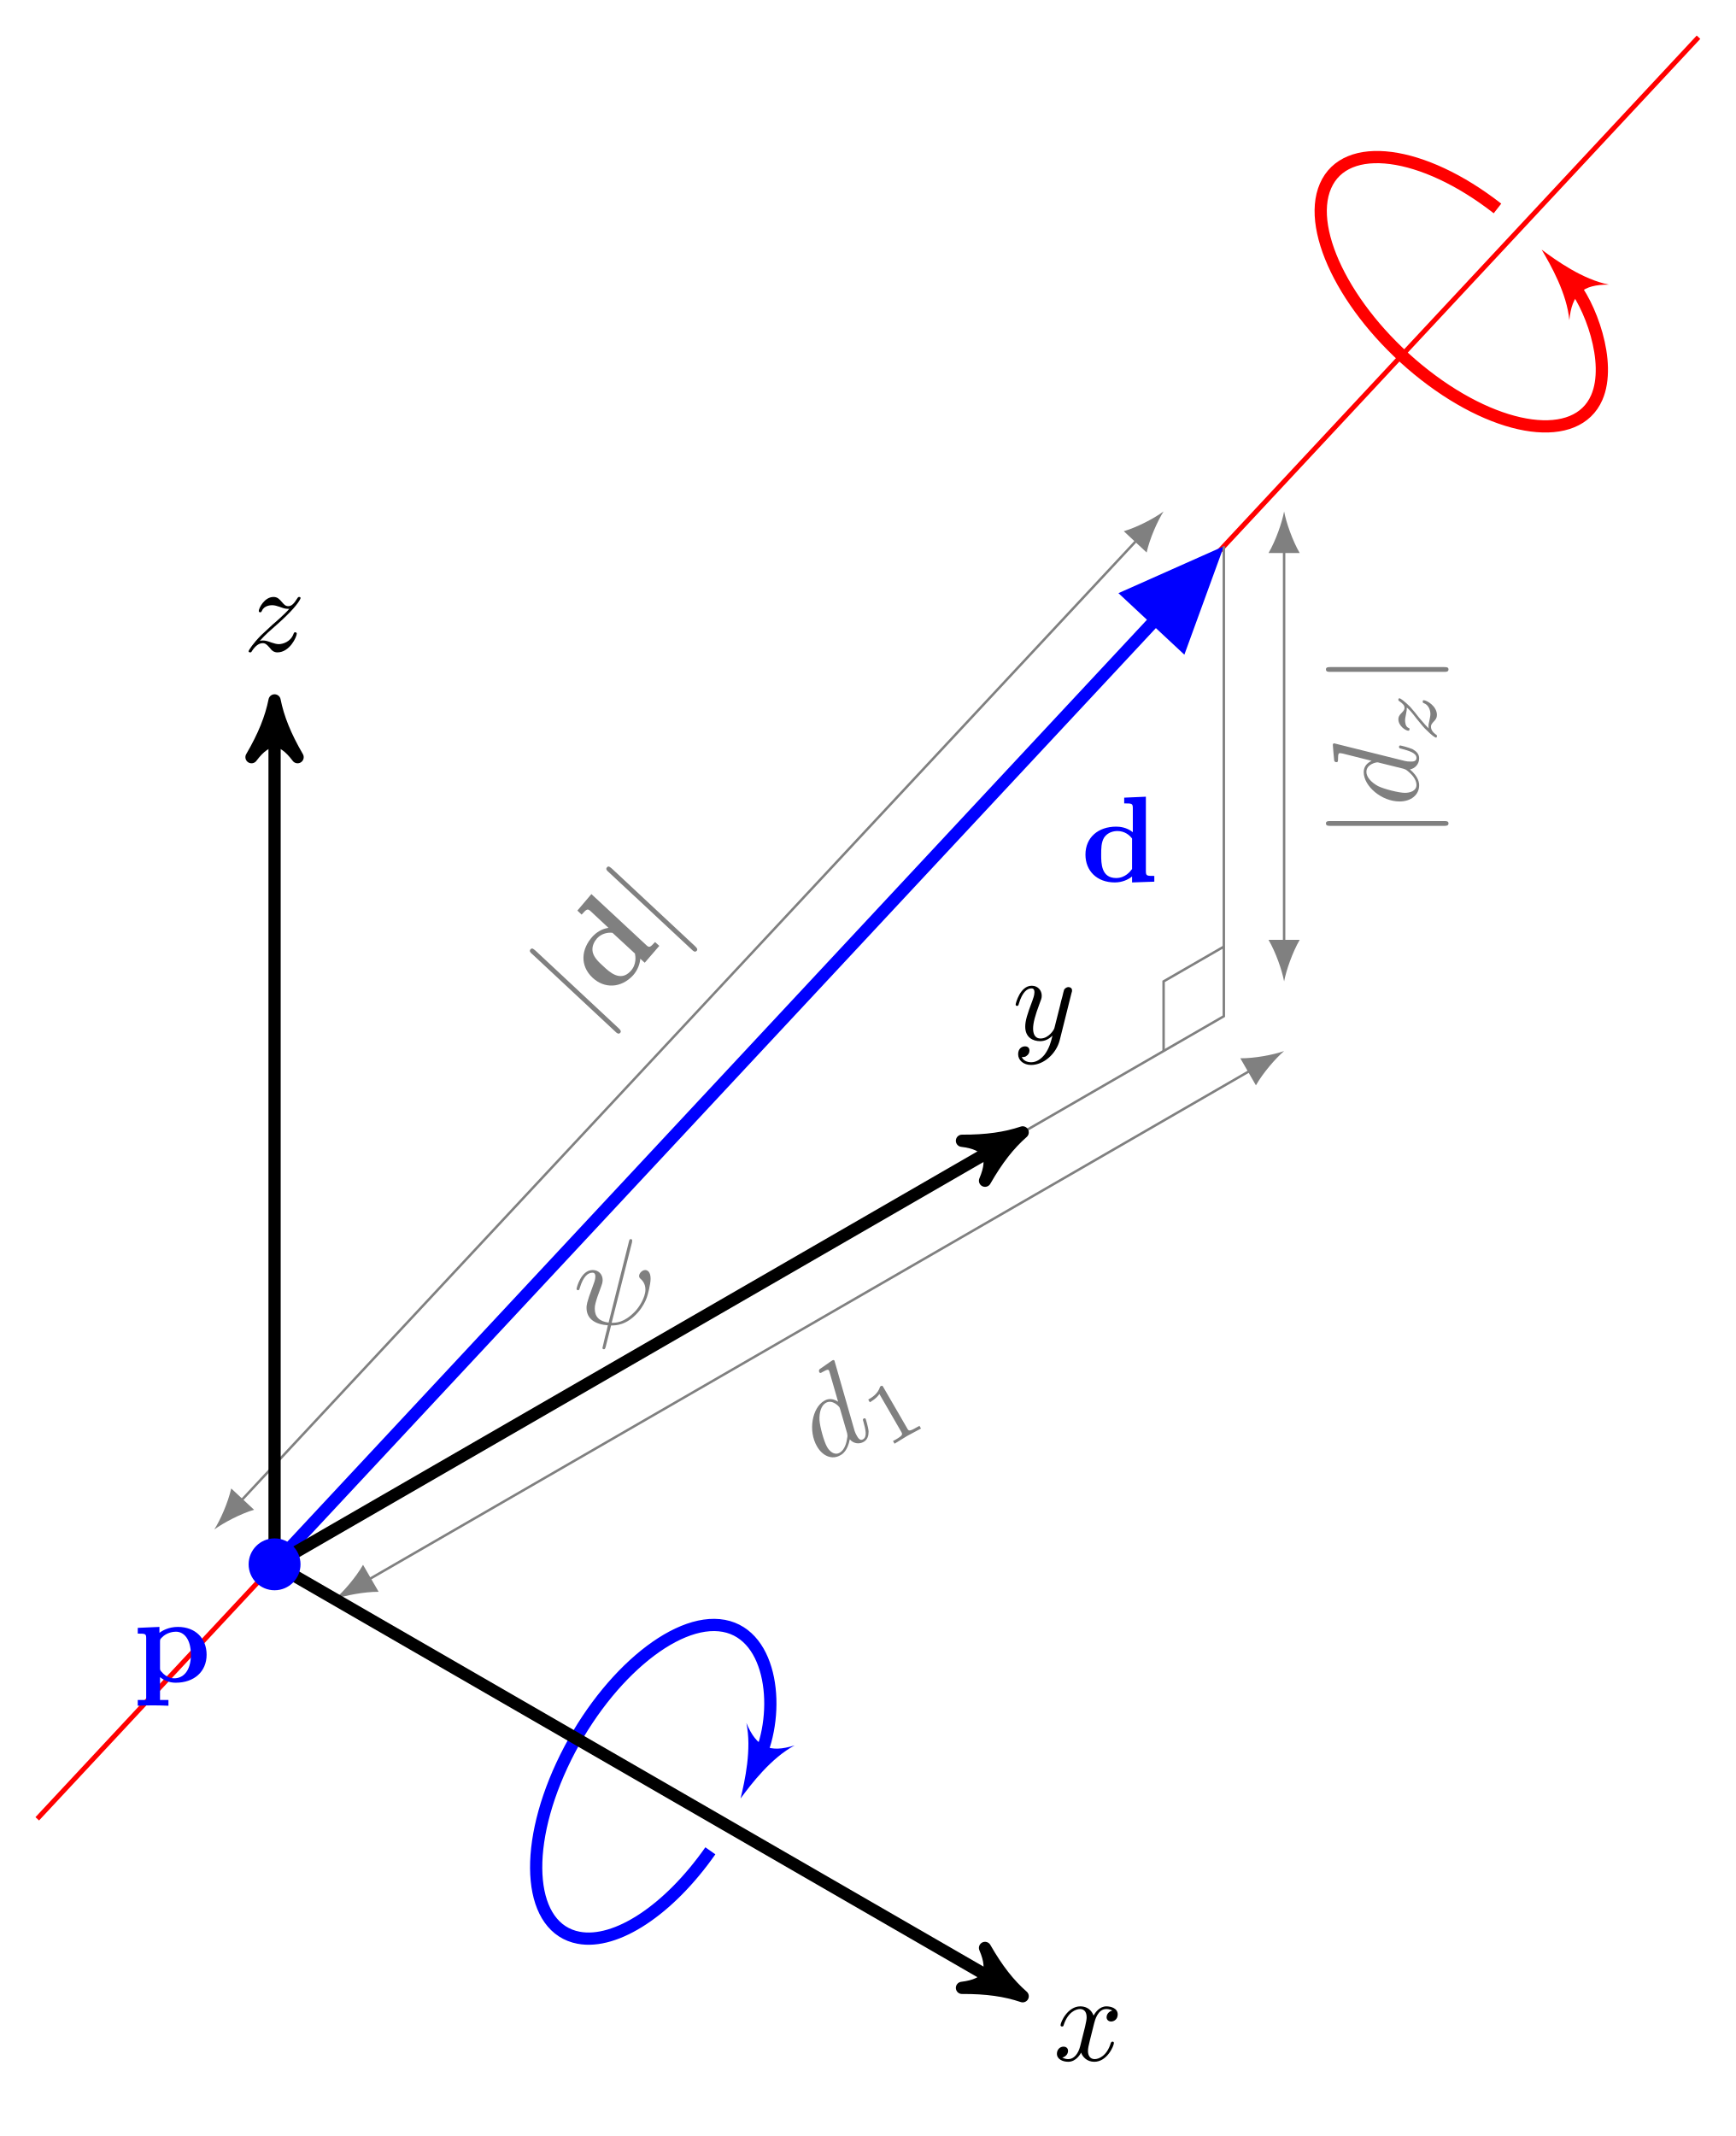
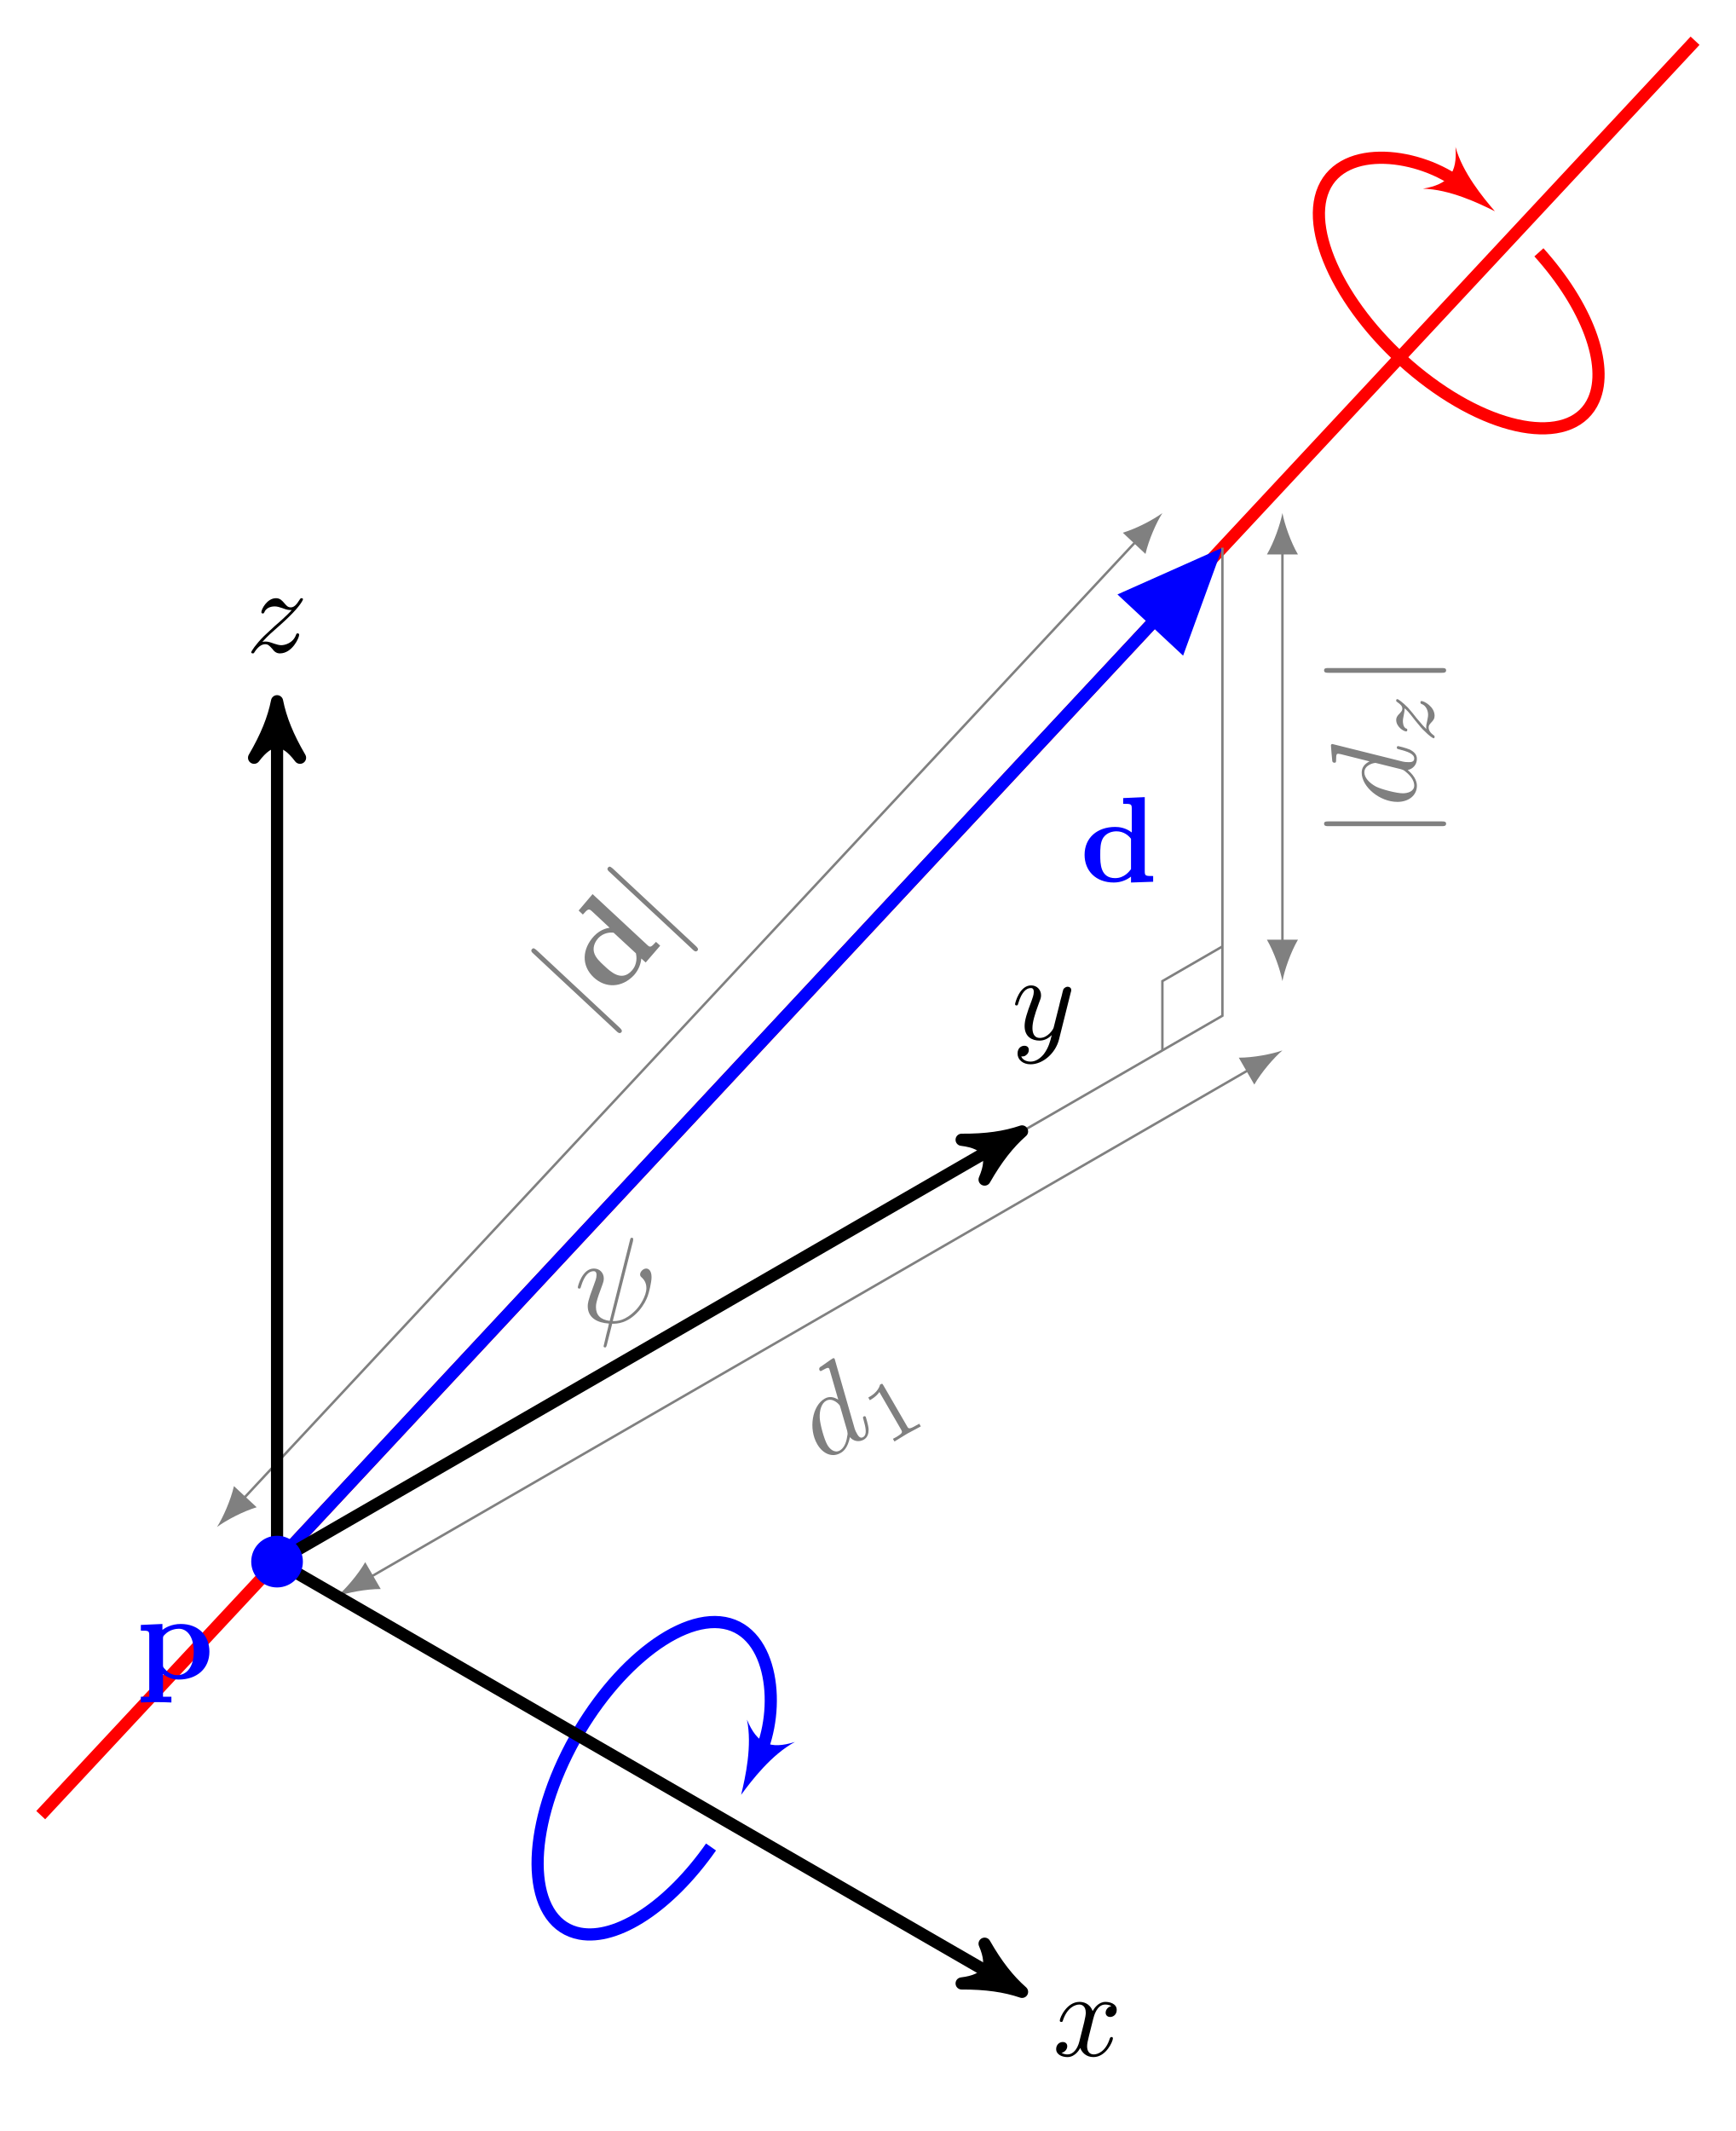
- <svg xmlns="http://www.w3.org/2000/svg" xmlns:xlink="http://www.w3.org/1999/xlink" width="141.395pt" height="173.988pt" viewBox="0 0 141.395 173.988" version="1.1">
+ <svg xmlns="http://www.w3.org/2000/svg" xmlns:xlink="http://www.w3.org/1999/xlink" width="141.993pt" height="174.287pt" viewBox="0 0 141.993 174.287" version="1.1">
  <defs>
    <g>
      <symbol overflow="visible" id="glyph0-0">
        <path style="stroke:none;" d="" />
      </symbol>
      <symbol overflow="visible" id="glyph0-1">
        <path style="stroke:none;" d="M 4.172 -0.422 L 4.172 0.062 L 5.984 0 L 5.984 -0.469 C 5.375 -0.469 5.297 -0.469 5.297 -0.859 L 5.297 -6.922 L 3.531 -6.844 L 3.531 -6.375 C 4.156 -6.375 4.234 -6.375 4.234 -5.984 L 4.234 -4.031 C 3.734 -4.422 3.203 -4.484 2.875 -4.484 C 1.422 -4.484 0.375 -3.609 0.375 -2.203 C 0.375 -0.891 1.297 0.062 2.766 0.062 C 3.375 0.062 3.859 -0.172 4.172 -0.422 Z M 4.172 -3.516 L 4.172 -1.031 C 4.031 -0.844 3.625 -0.297 2.875 -0.297 C 1.656 -0.297 1.656 -1.5 1.656 -2.203 C 1.656 -2.688 1.656 -3.219 1.906 -3.609 C 2.203 -4.031 2.672 -4.125 2.984 -4.125 C 3.547 -4.125 3.953 -3.812 4.172 -3.516 Z M 4.172 -3.516 " />
      </symbol>
      <symbol overflow="visible" id="glyph0-2">
        <path style="stroke:none;" d="M 2.188 -3.281 C 2.188 -3.469 2.203 -3.484 2.344 -3.625 C 2.734 -4.031 3.266 -4.094 3.484 -4.094 C 4.141 -4.094 4.703 -3.484 4.703 -2.219 C 4.703 -0.812 4 -0.297 3.359 -0.297 C 3.219 -0.297 2.75 -0.297 2.297 -0.844 C 2.188 -0.969 2.188 -0.984 2.188 -1.172 Z M 2.188 -0.391 C 2.625 -0.047 3.062 0.062 3.469 0.062 C 4.969 0.062 5.984 -0.844 5.984 -2.219 C 5.984 -3.547 5.078 -4.484 3.641 -4.484 C 2.891 -4.484 2.359 -4.172 2.141 -4 L 2.141 -4.484 L 0.375 -4.406 L 0.375 -3.938 C 0.984 -3.938 1.062 -3.938 1.062 -3.562 L 1.062 1.469 L 0.375 1.469 L 0.375 1.938 C 0.641 1.922 1.25 1.906 1.625 1.906 C 2.016 1.906 2.609 1.922 2.875 1.938 L 2.875 1.469 L 2.188 1.469 Z M 2.188 -0.391 " />
      </symbol>
      <symbol overflow="visible" id="glyph1-0">
        <path style="stroke:none;" d="" />
      </symbol>
      <symbol overflow="visible" id="glyph1-1">
        <path style="stroke:none;" d="M 4.812 -6.656 C 4.812 -6.703 4.828 -6.766 4.828 -6.812 C 4.828 -6.906 4.766 -6.922 4.719 -6.922 C 4.609 -6.922 4.609 -6.891 4.562 -6.719 L 2.906 -0.125 C 2.156 -0.219 1.781 -0.594 1.781 -1.25 C 1.781 -1.453 1.781 -1.703 2.312 -3.094 C 2.359 -3.219 2.422 -3.391 2.422 -3.594 C 2.422 -4.031 2.109 -4.406 1.609 -4.406 C 0.656 -4.406 0.297 -2.953 0.297 -2.875 C 0.297 -2.766 0.391 -2.766 0.406 -2.766 C 0.516 -2.766 0.516 -2.797 0.562 -2.953 C 0.844 -3.891 1.234 -4.188 1.578 -4.188 C 1.656 -4.188 1.828 -4.188 1.828 -3.875 C 1.828 -3.609 1.719 -3.359 1.594 -3.016 C 1.109 -1.75 1.109 -1.5 1.109 -1.328 C 1.109 -0.375 1.891 0.031 2.844 0.094 C 2.766 0.453 2.766 0.469 2.625 1 C 2.609 1.109 2.406 1.906 2.406 1.938 C 2.406 1.953 2.406 2.047 2.516 2.047 C 2.547 2.047 2.594 2.047 2.609 2 C 2.641 1.984 2.703 1.734 2.734 1.594 L 3.109 0.109 C 3.484 0.109 4.359 0.109 5.297 -0.953 C 5.703 -1.422 5.906 -1.859 6.016 -2.156 C 6.109 -2.406 6.328 -3.266 6.328 -3.703 C 6.328 -4.266 6.062 -4.406 5.891 -4.406 C 5.641 -4.406 5.391 -4.141 5.391 -3.922 C 5.391 -3.797 5.453 -3.734 5.547 -3.656 C 5.656 -3.547 5.906 -3.297 5.906 -2.812 C 5.906 -2.172 5.391 -1.359 5.031 -1 C 4.156 -0.109 3.516 -0.109 3.156 -0.109 Z M 4.812 -6.656 " />
      </symbol>
      <symbol overflow="visible" id="glyph1-2">
        <path style="stroke:none;" d="M 3.328 -3.016 C 3.391 -3.266 3.625 -4.188 4.312 -4.188 C 4.359 -4.188 4.609 -4.188 4.812 -4.062 C 4.531 -4 4.344 -3.766 4.344 -3.516 C 4.344 -3.359 4.453 -3.172 4.719 -3.172 C 4.938 -3.172 5.25 -3.344 5.25 -3.75 C 5.25 -4.266 4.672 -4.406 4.328 -4.406 C 3.75 -4.406 3.406 -3.875 3.281 -3.656 C 3.031 -4.312 2.5 -4.406 2.203 -4.406 C 1.172 -4.406 0.594 -3.125 0.594 -2.875 C 0.594 -2.766 0.703 -2.766 0.719 -2.766 C 0.797 -2.766 0.828 -2.797 0.844 -2.875 C 1.188 -3.938 1.844 -4.188 2.188 -4.188 C 2.375 -4.188 2.719 -4.094 2.719 -3.516 C 2.719 -3.203 2.547 -2.547 2.188 -1.141 C 2.031 -0.531 1.672 -0.109 1.234 -0.109 C 1.172 -0.109 0.953 -0.109 0.734 -0.234 C 0.984 -0.297 1.203 -0.5 1.203 -0.781 C 1.203 -1.047 0.984 -1.125 0.844 -1.125 C 0.531 -1.125 0.297 -0.875 0.297 -0.547 C 0.297 -0.094 0.781 0.109 1.219 0.109 C 1.891 0.109 2.25 -0.594 2.266 -0.641 C 2.391 -0.281 2.75 0.109 3.344 0.109 C 4.375 0.109 4.938 -1.172 4.938 -1.422 C 4.938 -1.531 4.859 -1.531 4.828 -1.531 C 4.734 -1.531 4.719 -1.484 4.688 -1.422 C 4.359 -0.344 3.688 -0.109 3.375 -0.109 C 2.984 -0.109 2.828 -0.422 2.828 -0.766 C 2.828 -0.984 2.875 -1.203 2.984 -1.641 Z M 3.328 -3.016 " />
      </symbol>
      <symbol overflow="visible" id="glyph1-3">
        <path style="stroke:none;" d="M 4.844 -3.797 C 4.891 -3.938 4.891 -3.953 4.891 -4.031 C 4.891 -4.203 4.75 -4.297 4.594 -4.297 C 4.5 -4.297 4.344 -4.234 4.25 -4.094 C 4.234 -4.031 4.141 -3.734 4.109 -3.547 C 4.031 -3.297 3.969 -3.016 3.906 -2.75 L 3.453 -0.953 C 3.422 -0.812 2.984 -0.109 2.328 -0.109 C 1.828 -0.109 1.719 -0.547 1.719 -0.922 C 1.719 -1.375 1.891 -2 2.219 -2.875 C 2.375 -3.281 2.422 -3.391 2.422 -3.594 C 2.422 -4.031 2.109 -4.406 1.609 -4.406 C 0.656 -4.406 0.297 -2.953 0.297 -2.875 C 0.297 -2.766 0.391 -2.766 0.406 -2.766 C 0.516 -2.766 0.516 -2.797 0.562 -2.953 C 0.844 -3.891 1.234 -4.188 1.578 -4.188 C 1.656 -4.188 1.828 -4.188 1.828 -3.875 C 1.828 -3.625 1.719 -3.359 1.656 -3.172 C 1.25 -2.109 1.078 -1.547 1.078 -1.078 C 1.078 -0.188 1.703 0.109 2.297 0.109 C 2.688 0.109 3.016 -0.062 3.297 -0.344 C 3.172 0.172 3.047 0.672 2.656 1.203 C 2.391 1.531 2.016 1.828 1.562 1.828 C 1.422 1.828 0.969 1.797 0.797 1.406 C 0.953 1.406 1.094 1.406 1.219 1.281 C 1.328 1.203 1.422 1.062 1.422 0.875 C 1.422 0.562 1.156 0.531 1.062 0.531 C 0.828 0.531 0.5 0.688 0.5 1.172 C 0.5 1.672 0.938 2.047 1.562 2.047 C 2.578 2.047 3.609 1.141 3.891 0.016 Z M 4.844 -3.797 " />
      </symbol>
      <symbol overflow="visible" id="glyph1-4">
        <path style="stroke:none;" d="M 1.328 -0.828 C 1.859 -1.406 2.156 -1.656 2.516 -1.969 C 2.516 -1.969 3.125 -2.5 3.484 -2.859 C 4.438 -3.781 4.656 -4.266 4.656 -4.312 C 4.656 -4.406 4.562 -4.406 4.547 -4.406 C 4.469 -4.406 4.453 -4.391 4.391 -4.297 C 4.094 -3.812 3.891 -3.656 3.656 -3.656 C 3.406 -3.656 3.297 -3.812 3.141 -3.984 C 2.953 -4.203 2.781 -4.406 2.453 -4.406 C 1.703 -4.406 1.25 -3.484 1.25 -3.266 C 1.25 -3.219 1.281 -3.156 1.359 -3.156 C 1.453 -3.156 1.469 -3.203 1.5 -3.266 C 1.688 -3.734 2.266 -3.734 2.344 -3.734 C 2.547 -3.734 2.734 -3.672 2.969 -3.594 C 3.375 -3.438 3.484 -3.438 3.734 -3.438 C 3.375 -3.016 2.547 -2.297 2.359 -2.141 L 1.453 -1.297 C 0.781 -0.625 0.422 -0.062 0.422 0.016 C 0.422 0.109 0.531 0.109 0.547 0.109 C 0.625 0.109 0.641 0.094 0.703 -0.016 C 0.938 -0.375 1.234 -0.641 1.562 -0.641 C 1.781 -0.641 1.891 -0.547 2.141 -0.266 C 2.297 -0.047 2.484 0.109 2.766 0.109 C 3.766 0.109 4.344 -1.156 4.344 -1.422 C 4.344 -1.469 4.297 -1.531 4.219 -1.531 C 4.125 -1.531 4.109 -1.469 4.078 -1.391 C 3.844 -0.75 3.203 -0.562 2.875 -0.562 C 2.688 -0.562 2.5 -0.625 2.297 -0.688 C 1.953 -0.812 1.797 -0.859 1.594 -0.859 C 1.578 -0.859 1.422 -0.859 1.328 -0.828 Z M 1.328 -0.828 " />
      </symbol>
      <symbol overflow="visible" id="glyph2-0">
        <path style="stroke:none;" d="" />
      </symbol>
      <symbol overflow="visible" id="glyph2-1">
        <path style="stroke:none;" d="M 1.047 -8.469 C 1.047 -8.469 1 -8.562 0.891 -8.5 C 0.75 -8.422 -0.016 -7.859 -0.156 -7.781 C -0.203 -7.719 -0.25 -7.641 -0.188 -7.531 C -0.125 -7.422 -0.047 -7.469 0.078 -7.547 C 0.5 -7.781 0.547 -7.75 0.609 -7.656 L 0.672 -7.453 L 1.344 -5.125 C 1 -5.344 0.609 -5.438 0.219 -5.203 C -0.781 -4.625 -1.109 -2.75 -0.375 -1.484 C 0.094 -0.672 0.875 -0.375 1.531 -0.766 C 1.719 -0.859 2.125 -1.156 2.297 -2.062 C 2.562 -1.734 3.031 -1.625 3.438 -1.859 C 3.75 -2.047 3.828 -2.359 3.828 -2.703 C 3.797 -3.094 3.594 -3.703 3.594 -3.719 C 3.531 -3.812 3.453 -3.766 3.422 -3.75 C 3.344 -3.703 3.359 -3.641 3.406 -3.5 C 3.578 -2.875 3.734 -2.266 3.375 -2.062 C 3.141 -1.922 2.984 -2.156 2.891 -2.312 C 2.766 -2.531 2.75 -2.578 2.688 -2.75 Z M 2.078 -2.562 C 2.109 -2.359 2.125 -2.359 2.078 -2.141 C 1.984 -1.453 1.719 -1.109 1.469 -0.969 C 1.031 -0.719 0.625 -1.109 0.438 -1.453 C 0.188 -1.891 -0.141 -3.094 -0.172 -3.625 C -0.203 -4.281 -0.016 -4.828 0.344 -5.031 C 0.891 -5.344 1.422 -4.719 1.453 -4.672 C 1.484 -4.609 1.5 -4.547 1.516 -4.5 Z M 2.078 -2.562 " />
      </symbol>
      <symbol overflow="visible" id="glyph3-0">
        <path style="stroke:none;" d="" />
      </symbol>
      <symbol overflow="visible" id="glyph3-1">
        <path style="stroke:none;" d="M -0.203 -5 C -0.297 -5.156 -0.297 -5.156 -0.469 -5.062 C -0.641 -4.453 -1.188 -4.141 -1.438 -4 L -1.312 -3.781 C -1.172 -3.859 -0.766 -4.094 -0.531 -4.453 L 1.25 -1.375 C 1.359 -1.172 1.406 -1.094 0.812 -0.75 L 0.578 -0.625 L 0.703 -0.406 C 0.812 -0.469 1.547 -0.922 1.75 -1.047 C 1.953 -1.156 2.719 -1.562 2.859 -1.641 L 2.734 -1.859 L 2.5 -1.734 C 1.891 -1.375 1.844 -1.453 1.734 -1.656 Z M -0.203 -5 " />
      </symbol>
      <symbol overflow="visible" id="glyph4-0">
        <path style="stroke:none;" d="" />
      </symbol>
      <symbol overflow="visible" id="glyph4-1">
        <path style="stroke:none;" d="M -7.125 -1.578 C -7.297 -1.578 -7.484 -1.578 -7.484 -1.391 C -7.484 -1.188 -7.297 -1.188 -7.125 -1.188 L 2.141 -1.188 C 2.312 -1.188 2.5 -1.188 2.5 -1.391 C 2.5 -1.578 2.312 -1.578 2.141 -1.578 Z M -7.125 -1.578 " />
      </symbol>
      <symbol overflow="visible" id="glyph5-0">
        <path style="stroke:none;" d="" />
      </symbol>
      <symbol overflow="visible" id="glyph5-1">
        <path style="stroke:none;" d="M -6.812 -5.141 C -6.812 -5.141 -6.922 -5.141 -6.922 -5.016 C -6.922 -4.859 -6.828 -3.922 -6.812 -3.75 C -6.797 -3.672 -6.75 -3.609 -6.625 -3.609 C -6.5 -3.609 -6.5 -3.703 -6.5 -3.844 C -6.5 -4.328 -6.438 -4.344 -6.328 -4.344 L -6.125 -4.312 L -3.766 -3.719 C -4.141 -3.531 -4.406 -3.25 -4.406 -2.797 C -4.406 -1.641 -2.938 -0.406 -1.484 -0.406 C -0.547 -0.406 0.109 -0.953 0.109 -1.719 C 0.109 -1.922 0.062 -2.422 -0.641 -3.016 C -0.219 -3.094 0.109 -3.453 0.109 -3.922 C 0.109 -4.281 -0.125 -4.5 -0.438 -4.672 C -0.797 -4.828 -1.406 -4.969 -1.422 -4.969 C -1.531 -4.969 -1.531 -4.875 -1.531 -4.844 C -1.531 -4.75 -1.484 -4.734 -1.344 -4.703 C -0.703 -4.531 -0.109 -4.359 -0.109 -3.953 C -0.109 -3.672 -0.375 -3.656 -0.562 -3.656 C -0.812 -3.656 -0.875 -3.672 -1.047 -3.703 Z M -1.188 -3.078 C -1 -3.016 -0.984 -3.016 -0.812 -2.875 C -0.266 -2.438 -0.109 -2.031 -0.109 -1.75 C -0.109 -1.25 -0.656 -1.109 -1.047 -1.109 C -1.547 -1.109 -2.766 -1.422 -3.234 -1.656 C -3.812 -1.969 -4.188 -2.406 -4.188 -2.812 C -4.188 -3.453 -3.375 -3.594 -3.312 -3.594 C -3.25 -3.594 -3.188 -3.578 -3.141 -3.562 Z M -1.188 -3.078 " />
      </symbol>
      <symbol overflow="visible" id="glyph6-0">
        <path style="stroke:none;" d="" />
      </symbol>
      <symbol overflow="visible" id="glyph6-1">
        <path style="stroke:none;" d="M -0.609 -1.172 C -0.797 -1.359 -0.922 -1.484 -1.406 -2.062 C -1.516 -2.219 -1.938 -2.734 -2.125 -2.938 C -2.547 -3.359 -2.906 -3.625 -2.984 -3.625 C -3.078 -3.625 -3.078 -3.547 -3.078 -3.516 C -3.078 -3.453 -3.062 -3.422 -3 -3.391 C -2.688 -3.172 -2.578 -3.031 -2.578 -2.859 C -2.578 -2.781 -2.578 -2.672 -2.781 -2.469 C -3.031 -2.234 -3.078 -2.078 -3.078 -1.922 C -3.078 -1.359 -2.469 -0.984 -2.266 -0.984 C -2.188 -0.984 -2.172 -1.047 -2.172 -1.094 C -2.172 -1.188 -2.188 -1.203 -2.266 -1.219 C -2.516 -1.328 -2.531 -1.719 -2.531 -1.828 C -2.531 -2 -2.484 -2.172 -2.469 -2.266 C -2.391 -2.656 -2.391 -2.703 -2.391 -2.875 C -2.188 -2.703 -2.062 -2.578 -1.547 -1.906 C -1.109 -1.359 -0.938 -1.172 -0.797 -1.047 C -0.391 -0.625 -0.078 -0.422 -0.016 -0.422 C 0.062 -0.422 0.062 -0.516 0.062 -0.547 C 0.062 -0.609 0.062 -0.625 0 -0.656 C -0.266 -0.844 -0.422 -1.062 -0.422 -1.297 C -0.422 -1.391 -0.422 -1.484 -0.25 -1.672 C -0.031 -1.891 0.062 -2.031 0.062 -2.266 C 0.062 -3 -0.781 -3.469 -1.016 -3.469 C -1.094 -3.469 -1.094 -3.391 -1.094 -3.359 C -1.094 -3.266 -1.062 -3.25 -0.984 -3.219 C -0.641 -3.094 -0.469 -2.688 -0.469 -2.344 C -0.469 -2.188 -0.516 -2 -0.547 -1.828 C -0.625 -1.516 -0.625 -1.453 -0.625 -1.328 C -0.625 -1.312 -0.625 -1.219 -0.609 -1.172 Z M -0.609 -1.172 " />
      </symbol>
      <symbol overflow="visible" id="glyph7-0">
        <path style="stroke:none;" d="" />
      </symbol>
      <symbol overflow="visible" id="glyph7-1">
        <path style="stroke:none;" d="M -4.125 -6.016 C -4.266 -6.125 -4.391 -6.266 -4.516 -6.125 C -4.656 -5.984 -4.531 -5.844 -4.391 -5.734 L 2.375 0.578 C 2.5 0.703 2.641 0.828 2.781 0.688 C 2.906 0.547 2.766 0.422 2.641 0.297 Z M -4.125 -6.016 " />
      </symbol>
      <symbol overflow="visible" id="glyph8-0">
        <path style="stroke:none;" d="" />
      </symbol>
      <symbol overflow="visible" id="glyph8-1">
        <path style="stroke:none;" d="M 2.531 -3.328 L 2.891 -3 L 4.078 -4.375 L 3.734 -4.688 C 3.328 -4.25 3.266 -4.188 2.984 -4.469 L -1.453 -8.594 L -2.594 -7.25 L -2.25 -6.922 C -1.828 -7.391 -1.766 -7.438 -1.484 -7.172 L -0.062 -5.844 C -0.688 -5.75 -1.094 -5.406 -1.328 -5.172 C -2.312 -4.109 -2.391 -2.75 -1.359 -1.781 C -0.406 -0.891 0.938 -0.906 1.938 -1.969 C 2.344 -2.422 2.5 -2.953 2.531 -3.328 Z M 0.266 -5.438 L 2.094 -3.75 C 2.141 -3.531 2.25 -2.859 1.734 -2.312 C 0.906 -1.422 0.031 -2.234 -0.484 -2.719 C -0.844 -3.047 -1.234 -3.406 -1.344 -3.859 C -1.453 -4.359 -1.188 -4.766 -0.984 -5 C -0.594 -5.406 -0.078 -5.484 0.266 -5.438 Z M 0.266 -5.438 " />
      </symbol>
    </g>
    <clipPath id="clip1">
-       <path d="M 0 0 L 141.395 0 L 141.395 154 L 0 154 Z M 0 0 " />
+       <path d="M 0 0 L 141.992 0 L 141.992 163 L 0 163 Z M 0 0 " />
    </clipPath>
    <clipPath id="clip2">
-       <path d="M 93 0 L 141.395 0 L 141.395 49 L 93 49 Z M 93 0 " />
+       <path d="M 93 0 L 141.992 0 L 141.992 50 L 93 50 Z M 93 0 " />
    </clipPath>
    <clipPath id="clip3">
-       <path d="M 8 113 L 97 113 L 97 173.988 L 8 173.988 Z M 8 113 " />
+       <path d="M 8 113 L 97 113 L 97 174.285 L 8 174.285 Z M 8 113 " />
    </clipPath>
  </defs>
  <g id="surface1">
    <g clip-path="url(#clip1)" clip-rule="nonzero">
-       <path style="fill:none;stroke-width:0.399;stroke-linecap:butt;stroke-linejoin:miter;stroke:rgb(100%,0%,0%);stroke-opacity:1;stroke-miterlimit:10;" d="M -19.331 -20.731 L 115.997 124.39 " transform="matrix(1,0,0,-1,22.366,127.421)" />
+       <path style="fill:none;stroke-width:0.996;stroke-linecap:butt;stroke-linejoin:miter;stroke:rgb(100%,0%,0%);stroke-opacity:1;stroke-miterlimit:10;" d="M -19.333 -20.733 L 115.995 124.388 " transform="matrix(1,0,0,-1,22.665,127.72)" />
    </g>
-     <path style="fill:none;stroke-width:0.996;stroke-linecap:butt;stroke-linejoin:miter;stroke:rgb(0%,0%,100%);stroke-opacity:1;stroke-miterlimit:10;" d="M 0.001 -0.001 L 76.208 81.722 " transform="matrix(1,0,0,-1,22.366,127.421)" />
-     <path style="fill-rule:nonzero;fill:rgb(0%,0%,100%);fill-opacity:1;stroke-width:0.996;stroke-linecap:butt;stroke-linejoin:miter;stroke:rgb(0%,0%,100%);stroke-opacity:1;stroke-miterlimit:10;" d="M -6.504 2.921 L 0.376 0 L -6.506 -2.919 Z M -6.504 2.921 " transform="matrix(0.682,-0.73132,-0.73132,-0.682,98.57234,45.70068)" />
+     <path style="fill:none;stroke-width:0.996;stroke-linecap:butt;stroke-linejoin:miter;stroke:rgb(0%,0%,100%);stroke-opacity:1;stroke-miterlimit:10;" d="M -0.001 0.001 L 76.206 81.72 " transform="matrix(1,0,0,-1,22.665,127.72)" />
+     <path style="fill-rule:nonzero;fill:rgb(0%,0%,100%);fill-opacity:1;stroke-width:0.996;stroke-linecap:butt;stroke-linejoin:miter;stroke:rgb(0%,0%,100%);stroke-opacity:1;stroke-miterlimit:10;" d="M -6.504 2.919 L 0.373 0.001 L -6.503 -2.918 Z M -6.504 2.919 " transform="matrix(0.682,-0.73132,-0.73132,-0.682,98.87134,45.99968)" />
    <g style="fill:rgb(0%,0%,100%);fill-opacity:1;">
-       <use xlink:href="#glyph0-1" x="88.048" y="71.817" />
+       <use xlink:href="#glyph0-1" x="88.347" y="72.116" />
    </g>
    <g clip-path="url(#clip2)" clip-rule="nonzero">
-       <path style="fill:none;stroke-width:0.996;stroke-linecap:butt;stroke-linejoin:miter;stroke:rgb(100%,0%,0%);stroke-opacity:1;stroke-miterlimit:10;" d="M 99.622 110.441 C 93.521 115.202 87.247 116.023 85.614 112.276 C 83.978 108.53 87.599 101.636 93.7 96.874 C 99.802 92.116 106.075 91.292 107.708 95.038 C 108.954 97.89 107.161 102.702 105.54 104.507 " transform="matrix(1,0,0,-1,22.366,127.421)" />
+       <path style="fill:none;stroke-width:0.996;stroke-linecap:butt;stroke-linejoin:miter;stroke:rgb(100%,0%,0%);stroke-opacity:1;stroke-miterlimit:10;" d="M 96.89 112.572 C 93.519 115.2 87.249 116.025 85.616 112.279 C 83.98 108.532 87.601 101.634 93.702 96.876 C 99.804 92.115 106.073 91.29 107.71 95.036 C 108.952 97.888 107.159 102.704 103.222 107.083 " transform="matrix(1,0,0,-1,22.665,127.72)" />
    </g>
-     <path style=" stroke:none;fill-rule:nonzero;fill:rgb(100%,0%,0%);fill-opacity:1;" d="M 125.586 20.336 C 126.34 21.605 127.648 23.926 127.84 26.082 C 128.055 23.945 128.914 23.172 131.062 23.184 C 128.938 22.766 126.77 21.219 125.586 20.336 Z M 125.586 20.336 " />
-     <path style="fill:none;stroke-width:0.996;stroke-linecap:butt;stroke-linejoin:miter;stroke:rgb(0%,0%,100%);stroke-opacity:1;stroke-miterlimit:10;" d="M 39.423 -15.931 C 41.228 -12.059 40.618 -5.763 36.599 -5.013 C 32.583 -4.263 26.677 -9.341 23.411 -16.36 C 20.146 -23.376 20.755 -29.669 24.775 -30.419 C 27.829 -30.989 32.118 -28.161 35.501 -23.337 " transform="matrix(1,0,0,-1,22.366,127.421)" />
-     <path style=" stroke:none;fill-rule:nonzero;fill:rgb(0%,0%,100%);fill-opacity:1;" d="M 60.328 146.496 C 61.199 145.309 62.82 143.195 64.73 142.172 C 62.68 142.812 61.633 142.324 60.801 140.344 C 61.25 142.465 60.676 145.062 60.328 146.496 Z M 60.328 146.496 " />
-     <path style="fill:none;stroke-width:0.199;stroke-linecap:butt;stroke-linejoin:miter;stroke:rgb(50%,50%,50%);stroke-opacity:1;stroke-miterlimit:10;" d="M 77.329 82.925 L 77.329 44.644 L 0.001 -0.001 " transform="matrix(1,0,0,-1,22.366,127.421)" />
-     <path style="fill:none;stroke-width:0.199;stroke-linecap:butt;stroke-linejoin:miter;stroke:rgb(50%,50%,50%);stroke-opacity:1;stroke-miterlimit:10;" d="M 72.423 41.808 L 72.423 47.48 L 77.329 50.312 " transform="matrix(1,0,0,-1,22.366,127.421)" />
+     <path style=" stroke:none;fill-rule:nonzero;fill:rgb(100%,0%,0%);fill-opacity:1;" d="M 122.285 17.281 C 121.324 16.164 119.633 14.109 119.062 12.016 C 119.227 14.16 118.516 15.07 116.398 15.434 C 118.566 15.477 120.969 16.617 122.285 17.281 Z M 122.285 17.281 " />
+     <path style="fill:none;stroke-width:0.996;stroke-linecap:butt;stroke-linejoin:miter;stroke:rgb(0%,0%,100%);stroke-opacity:1;stroke-miterlimit:10;" d="M 39.425 -15.932 C 41.226 -12.057 40.616 -5.764 36.601 -5.014 C 32.581 -4.264 26.679 -9.342 23.413 -16.358 C 20.148 -23.374 20.757 -29.671 24.773 -30.421 C 27.831 -30.991 32.12 -28.159 35.499 -23.339 " transform="matrix(1,0,0,-1,22.665,127.72)" />
+     <path style=" stroke:none;fill-rule:nonzero;fill:rgb(0%,0%,100%);fill-opacity:1;" d="M 60.625 146.793 C 61.496 145.605 63.117 143.492 65.027 142.469 C 62.98 143.109 61.93 142.621 61.102 140.641 C 61.547 142.762 60.973 145.363 60.625 146.793 Z M 60.625 146.793 " />
+     <path style="fill:none;stroke-width:0.199;stroke-linecap:butt;stroke-linejoin:miter;stroke:rgb(50%,50%,50%);stroke-opacity:1;stroke-miterlimit:10;" d="M 77.331 82.927 L 77.331 44.646 L -0.001 0.001 " transform="matrix(1,0,0,-1,22.665,127.72)" />
+     <path style="fill:none;stroke-width:0.199;stroke-linecap:butt;stroke-linejoin:miter;stroke:rgb(50%,50%,50%);stroke-opacity:1;stroke-miterlimit:10;" d="M 72.421 41.81 L 72.421 47.478 L 77.331 50.314 " transform="matrix(1,0,0,-1,22.665,127.72)" />
    <g style="fill:rgb(50%,50%,50%);fill-opacity:1;">
-       <use xlink:href="#glyph1-1" x="46.671" y="107.856" />
+       <use xlink:href="#glyph1-1" x="46.97" y="108.155" />
    </g>
-     <path style="fill:none;stroke-width:0.199;stroke-linecap:butt;stroke-linejoin:miter;stroke:rgb(50%,50%,50%);stroke-opacity:1;stroke-miterlimit:10;" d="M 7.548 -1.309 L 79.599 40.284 " transform="matrix(1,0,0,-1,22.366,127.421)" />
-     <path style=" stroke:none;fill-rule:nonzero;fill:rgb(50%,50%,50%);fill-opacity:1;" d="M 27.277 130.254 C 28.145 129.949 29.668 129.656 30.844 129.66 L 29.574 127.461 C 28.992 128.484 27.973 129.656 27.277 130.254 " />
-     <path style=" stroke:none;fill-rule:nonzero;fill:rgb(50%,50%,50%);fill-opacity:1;" d="M 104.605 85.613 C 103.738 85.918 102.215 86.211 101.039 86.203 L 102.309 88.406 C 102.891 87.383 103.91 86.211 104.605 85.613 " />
+     <path style="fill:none;stroke-width:0.199;stroke-linecap:butt;stroke-linejoin:miter;stroke:rgb(50%,50%,50%);stroke-opacity:1;stroke-miterlimit:10;" d="M 7.55 -1.311 L 79.601 40.286 " transform="matrix(1,0,0,-1,22.665,127.72)" />
+     <path style=" stroke:none;fill-rule:nonzero;fill:rgb(50%,50%,50%);fill-opacity:1;" d="M 27.574 130.555 C 28.441 130.25 29.969 129.957 31.145 129.961 L 29.875 127.762 C 29.289 128.781 28.273 129.957 27.574 130.555 " />
+     <path style=" stroke:none;fill-rule:nonzero;fill:rgb(50%,50%,50%);fill-opacity:1;" d="M 104.906 85.91 C 104.039 86.215 102.512 86.508 101.336 86.504 L 102.605 88.703 C 103.191 87.684 104.207 86.508 104.906 85.91 " />
    <g style="fill:rgb(50%,50%,50%);fill-opacity:1;">
-       <use xlink:href="#glyph2-1" x="66.929" y="119.301" />
+       <use xlink:href="#glyph2-1" x="67.228" y="119.6" />
    </g>
    <g style="fill:rgb(50%,50%,50%);fill-opacity:1;">
-       <use xlink:href="#glyph3-1" x="72.167" y="118.002" />
+       <use xlink:href="#glyph3-1" x="72.465" y="118.301" />
    </g>
-     <path style="fill:none;stroke-width:0.199;stroke-linecap:butt;stroke-linejoin:miter;stroke:rgb(50%,50%,50%);stroke-opacity:1;stroke-miterlimit:10;" d="M 82.239 50.526 L 82.239 82.71 " transform="matrix(1,0,0,-1,22.366,127.421)" />
-     <path style=" stroke:none;fill-rule:nonzero;fill:rgb(50%,50%,50%);fill-opacity:1;" d="M 104.605 79.941 C 104.777 79.039 105.285 77.57 105.875 76.555 L 103.336 76.555 C 103.93 77.57 104.438 79.039 104.605 79.941 " />
-     <path style=" stroke:none;fill-rule:nonzero;fill:rgb(50%,50%,50%);fill-opacity:1;" d="M 104.605 41.66 C 104.438 42.562 103.93 44.031 103.336 45.047 L 105.875 45.047 C 105.285 44.031 104.777 42.562 104.605 41.66 " />
+     <path style="fill:none;stroke-width:0.199;stroke-linecap:butt;stroke-linejoin:miter;stroke:rgb(50%,50%,50%);stroke-opacity:1;stroke-miterlimit:10;" d="M 82.241 50.529 L 82.241 82.712 " transform="matrix(1,0,0,-1,22.665,127.72)" />
+     <path style=" stroke:none;fill-rule:nonzero;fill:rgb(50%,50%,50%);fill-opacity:1;" d="M 104.906 80.242 C 105.074 79.34 105.582 77.871 106.176 76.855 L 103.637 76.855 C 104.227 77.871 104.734 79.34 104.906 80.242 " />
+     <path style=" stroke:none;fill-rule:nonzero;fill:rgb(50%,50%,50%);fill-opacity:1;" d="M 104.906 41.961 C 104.734 42.863 104.227 44.332 103.637 45.348 L 106.176 45.348 C 105.582 44.332 105.074 42.863 104.906 41.961 " />
    <g style="fill:rgb(50%,50%,50%);fill-opacity:1;">
-       <use xlink:href="#glyph4-1" x="115.497" y="68.458" />
+       <use xlink:href="#glyph4-1" x="115.796" y="68.757" />
    </g>
    <g style="fill:rgb(50%,50%,50%);fill-opacity:1;">
-       <use xlink:href="#glyph5-1" x="115.497" y="65.69" />
+       <use xlink:href="#glyph5-1" x="115.796" y="65.99" />
    </g>
    <g style="fill:rgb(50%,50%,50%);fill-opacity:1;">
-       <use xlink:href="#glyph6-1" x="116.992" y="60.505" />
+       <use xlink:href="#glyph6-1" x="117.291" y="60.804" />
    </g>
    <g style="fill:rgb(50%,50%,50%);fill-opacity:1;">
-       <use xlink:href="#glyph4-1" x="115.497" y="55.915" />
+       <use xlink:href="#glyph4-1" x="115.796" y="56.214" />
    </g>
-     <path style="fill:none;stroke-width:0.199;stroke-linecap:butt;stroke-linejoin:miter;stroke:rgb(50%,50%,50%);stroke-opacity:1;stroke-miterlimit:10;" d="M -2.831 5.066 L 70.341 83.53 " transform="matrix(1,0,0,-1,22.366,127.421)" />
-     <path style=" stroke:none;fill-rule:nonzero;fill:rgb(50%,50%,50%);fill-opacity:1;" d="M 17.457 124.586 C 18.195 124.043 19.57 123.316 20.695 122.977 L 18.836 121.242 C 18.578 122.391 17.949 123.809 17.457 124.586 " />
-     <path style=" stroke:none;fill-rule:nonzero;fill:rgb(50%,50%,50%);fill-opacity:1;" d="M 94.785 41.66 C 94.047 42.207 92.676 42.934 91.547 43.27 L 93.406 45.004 C 93.664 43.855 94.293 42.438 94.785 41.66 " />
+     <path style="fill:none;stroke-width:0.199;stroke-linecap:butt;stroke-linejoin:miter;stroke:rgb(50%,50%,50%);stroke-opacity:1;stroke-miterlimit:10;" d="M -2.829 5.064 L 70.343 83.532 " transform="matrix(1,0,0,-1,22.665,127.72)" />
+     <path style=" stroke:none;fill-rule:nonzero;fill:rgb(50%,50%,50%);fill-opacity:1;" d="M 17.754 124.887 C 18.496 124.34 19.867 123.613 20.996 123.273 L 19.137 121.543 C 18.875 122.691 18.246 124.109 17.754 124.887 " />
+     <path style=" stroke:none;fill-rule:nonzero;fill:rgb(50%,50%,50%);fill-opacity:1;" d="M 95.086 41.961 C 94.348 42.504 92.973 43.23 91.848 43.57 L 93.703 45.305 C 93.965 44.156 94.594 42.734 95.086 41.961 " />
    <g style="fill:rgb(50%,50%,50%);fill-opacity:1;">
-       <use xlink:href="#glyph7-1" x="47.741" y="83.445" />
+       <use xlink:href="#glyph7-1" x="48.04" y="83.744" />
    </g>
    <g style="fill:rgb(50%,50%,50%);fill-opacity:1;">
-       <use xlink:href="#glyph8-1" x="49.629" y="81.421" />
+       <use xlink:href="#glyph8-1" x="49.928" y="81.72" />
    </g>
    <g style="fill:rgb(50%,50%,50%);fill-opacity:1;">
-       <use xlink:href="#glyph7-1" x="53.97" y="76.766" />
+       <use xlink:href="#glyph7-1" x="54.269" y="77.065" />
    </g>
    <g clip-path="url(#clip3)" clip-rule="nonzero">
-       <path style="fill:none;stroke-width:0.996;stroke-linecap:butt;stroke-linejoin:miter;stroke:rgb(0%,0%,0%);stroke-opacity:1;stroke-miterlimit:10;" d="M 0.001 -0.001 L 59.939 -34.606 " transform="matrix(1,0,0,-1,22.366,127.421)" />
+       <path style="fill:none;stroke-width:0.996;stroke-linecap:butt;stroke-linejoin:miter;stroke:rgb(0%,0%,0%);stroke-opacity:1;stroke-miterlimit:10;" d="M -0.001 0.001 L 59.94 -34.608 " transform="matrix(1,0,0,-1,22.665,127.72)" />
    </g>
-     <path style="fill-rule:nonzero;fill:rgb(0%,0%,0%);fill-opacity:1;stroke-width:0.996;stroke-linecap:butt;stroke-linejoin:round;stroke:rgb(0%,0%,0%);stroke-opacity:1;stroke-miterlimit:10;" d="M 1.157 0.001 C -0.29 0.288 -1.734 0.867 -3.468 1.877 C -1.734 0.578 -1.735 -0.577 -3.468 -1.88 C -1.735 -0.866 -0.291 -0.289 1.157 0.001 Z M 1.157 0.001 " transform="matrix(0.86601,0.49998,0.49998,-0.86601,82.30655,162.0276)" />
+     <path style="fill-rule:nonzero;fill:rgb(0%,0%,0%);fill-opacity:1;stroke-width:0.996;stroke-linecap:butt;stroke-linejoin:round;stroke:rgb(0%,0%,0%);stroke-opacity:1;stroke-miterlimit:10;" d="M 1.156 -0.002 C -0.288 0.288 -1.731 0.866 -3.465 1.877 C -1.732 0.577 -1.732 -0.578 -3.467 -1.877 C -1.732 -0.867 -0.288 -0.29 1.156 -0.002 Z M 1.156 -0.002 " transform="matrix(0.86601,0.49998,0.49998,-0.86601,82.60555,162.3266)" />
    <g style="fill:rgb(0%,0%,0%);fill-opacity:1;">
-       <use xlink:href="#glyph1-2" x="85.801" y="167.834" />
+       <use xlink:href="#glyph1-2" x="86.1" y="168.133" />
    </g>
-     <path style="fill:none;stroke-width:0.996;stroke-linecap:butt;stroke-linejoin:miter;stroke:rgb(0%,0%,0%);stroke-opacity:1;stroke-miterlimit:10;" d="M 0.001 -0.001 L 59.939 34.608 " transform="matrix(1,0,0,-1,22.366,127.421)" />
-     <path style="fill-rule:nonzero;fill:rgb(0%,0%,0%);fill-opacity:1;stroke-width:0.996;stroke-linecap:butt;stroke-linejoin:round;stroke:rgb(0%,0%,0%);stroke-opacity:1;stroke-miterlimit:10;" d="M 1.156 -0.002 C -0.29 0.291 -1.734 0.868 -3.469 1.879 C -1.734 0.579 -1.733 -0.576 -3.469 -1.879 C -1.735 -0.868 -0.291 -0.29 1.156 -0.002 Z M 1.156 -0.002 " transform="matrix(0.86601,-0.49998,-0.49998,-0.86601,82.30655,92.81439)" />
+     <path style="fill:none;stroke-width:0.996;stroke-linecap:butt;stroke-linejoin:miter;stroke:rgb(0%,0%,0%);stroke-opacity:1;stroke-miterlimit:10;" d="M -0.001 0.001 L 59.94 34.607 " transform="matrix(1,0,0,-1,22.665,127.72)" />
+     <path style="fill-rule:nonzero;fill:rgb(0%,0%,0%);fill-opacity:1;stroke-width:0.996;stroke-linecap:butt;stroke-linejoin:round;stroke:rgb(0%,0%,0%);stroke-opacity:1;stroke-miterlimit:10;" d="M 1.155 0.001 C -0.289 0.289 -1.733 0.865 -3.466 1.88 C -1.733 0.577 -1.732 -0.578 -3.466 -1.878 C -1.732 -0.867 -0.289 -0.289 1.155 0.001 Z M 1.155 0.001 " transform="matrix(0.86601,-0.49998,-0.49998,-0.86601,82.60555,93.11339)" />
    <g style="fill:rgb(0%,0%,0%);fill-opacity:1;">
-       <use xlink:href="#glyph1-3" x="82.439" y="84.699" />
+       <use xlink:href="#glyph1-3" x="82.738" y="84.998" />
    </g>
-     <path style="fill:none;stroke-width:0.996;stroke-linecap:butt;stroke-linejoin:miter;stroke:rgb(0%,0%,0%);stroke-opacity:1;stroke-miterlimit:10;" d="M 0.001 -0.001 L 0.001 69.214 " transform="matrix(1,0,0,-1,22.366,127.421)" />
-     <path style="fill-rule:nonzero;fill:rgb(0%,0%,0%);fill-opacity:1;stroke-width:0.996;stroke-linecap:butt;stroke-linejoin:round;stroke:rgb(0%,0%,0%);stroke-opacity:1;stroke-miterlimit:10;" d="M 1.157 -0.001 C -0.288 0.288 -1.734 0.866 -3.468 1.878 C -1.734 0.577 -1.734 -0.579 -3.468 -1.876 C -1.734 -0.868 -0.288 -0.29 1.157 -0.001 Z M 1.157 -0.001 " transform="matrix(0,-1,-1,0,22.366,58.20782)" />
+     <path style="fill:none;stroke-width:0.996;stroke-linecap:butt;stroke-linejoin:miter;stroke:rgb(0%,0%,0%);stroke-opacity:1;stroke-miterlimit:10;" d="M -0.001 0.001 L -0.001 69.212 " transform="matrix(1,0,0,-1,22.665,127.72)" />
+     <path style="fill-rule:nonzero;fill:rgb(0%,0%,0%);fill-opacity:1;stroke-width:0.996;stroke-linecap:butt;stroke-linejoin:round;stroke:rgb(0%,0%,0%);stroke-opacity:1;stroke-miterlimit:10;" d="M 1.155 0.001 C -0.29 0.29 -1.735 0.868 -3.466 1.88 C -1.735 0.579 -1.735 -0.577 -3.466 -1.878 C -1.735 -0.866 -0.29 -0.288 1.155 0.001 Z M 1.155 0.001 " transform="matrix(0,-1,-1,0,22.665,58.50682)" />
    <g style="fill:rgb(0%,0%,0%);fill-opacity:1;">
-       <use xlink:href="#glyph1-4" x="19.831" y="53.031" />
+       <use xlink:href="#glyph1-4" x="20.13" y="53.33" />
    </g>
-     <path style=" stroke:none;fill-rule:nonzero;fill:rgb(0%,0%,100%);fill-opacity:1;" d="M 24.48 127.422 C 24.48 126.254 23.535 125.309 22.367 125.309 C 21.199 125.309 20.254 126.254 20.254 127.422 C 20.254 128.59 21.199 129.535 22.367 129.535 C 23.535 129.535 24.48 128.59 24.48 127.422 Z M 24.48 127.422 " />
+     <path style=" stroke:none;fill-rule:nonzero;fill:rgb(0%,0%,100%);fill-opacity:1;" d="M 24.777 127.719 C 24.777 126.555 23.832 125.605 22.664 125.605 C 21.496 125.605 20.551 126.555 20.551 127.719 C 20.551 128.887 21.496 129.832 22.664 129.832 C 23.832 129.832 24.777 128.887 24.777 127.719 Z M 24.777 127.719 " />
    <g style="fill:rgb(0%,0%,100%);fill-opacity:1;">
-       <use xlink:href="#glyph0-2" x="10.847" y="137.004" />
+       <use xlink:href="#glyph0-2" x="11.146" y="137.303" />
    </g>
  </g>
</svg>
